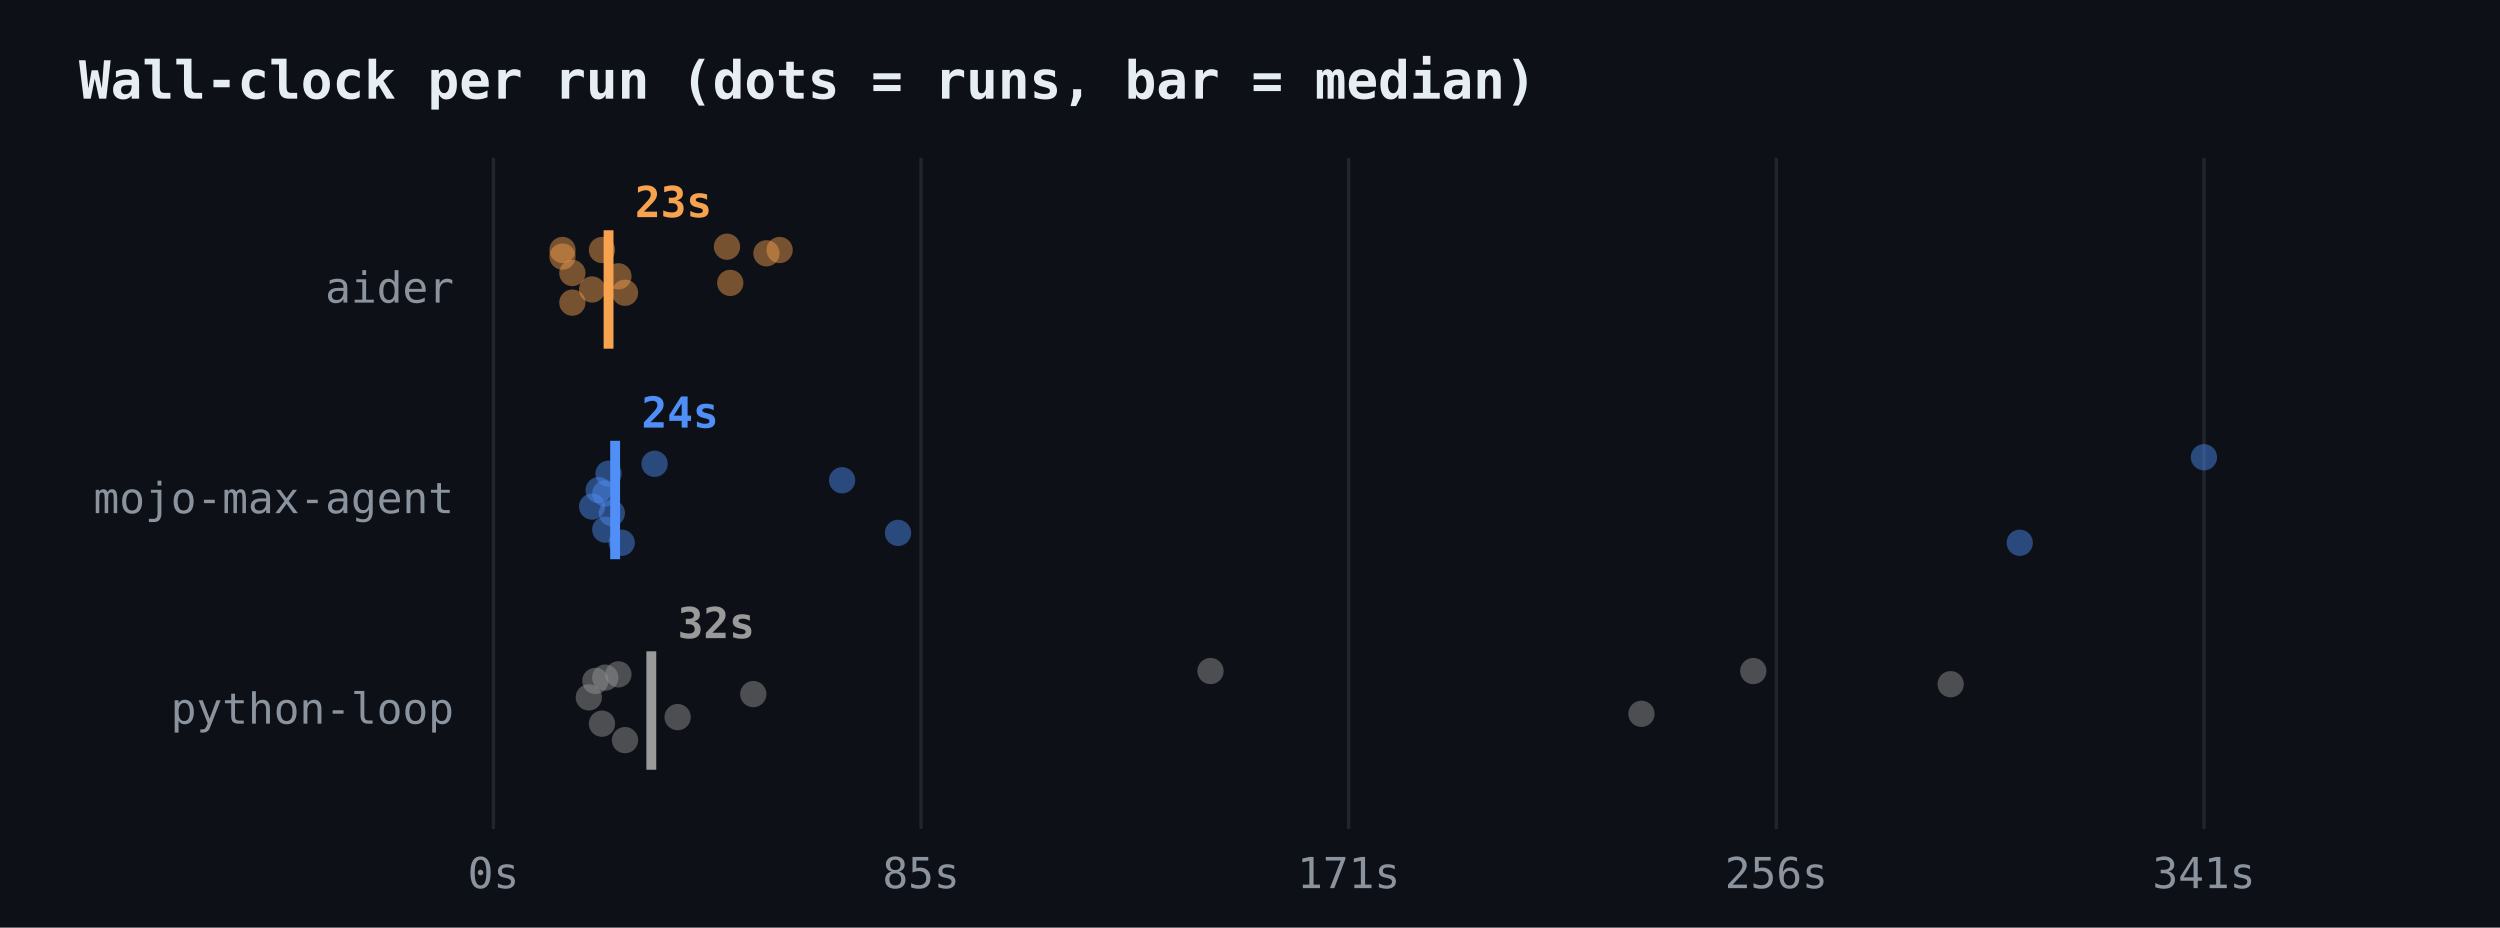
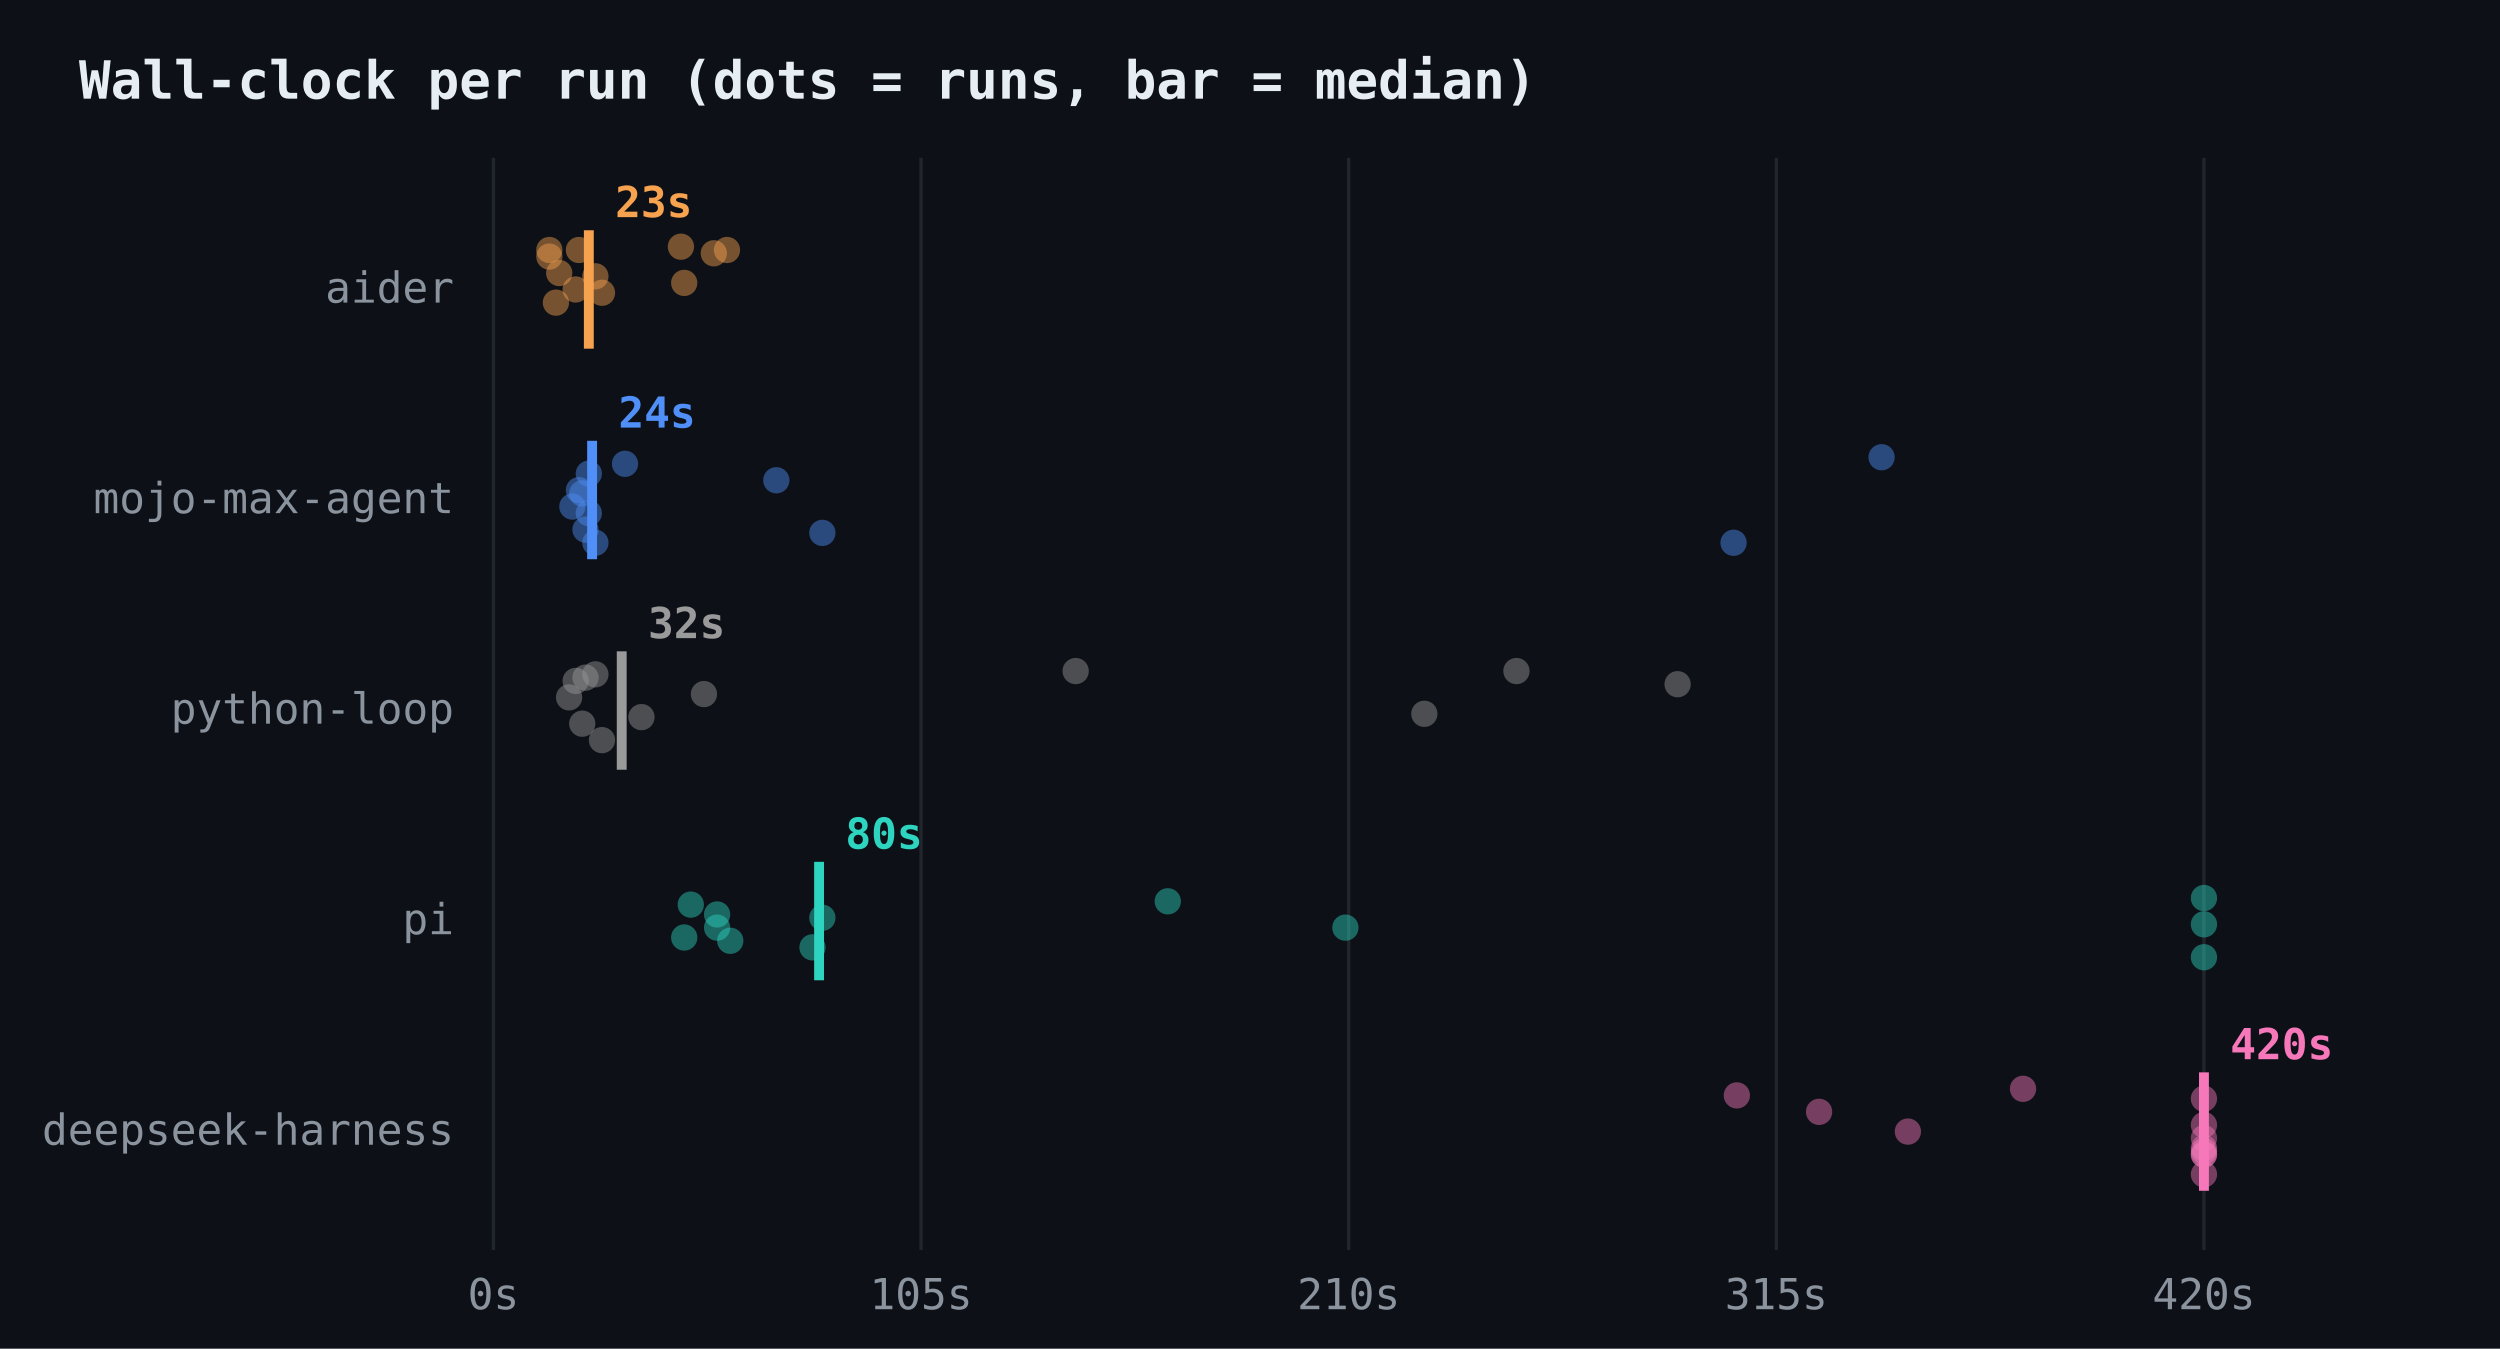
- <svg xmlns="http://www.w3.org/2000/svg" width="760" height="282" font-family="ui-monospace,monospace" font-size="13">
-   <rect width="760" height="282" fill="#0d1117" />
+ <svg xmlns="http://www.w3.org/2000/svg" width="760" height="410" font-family="ui-monospace,monospace" font-size="13">
+   <rect width="760" height="410" fill="#0d1117" />
  <text x="24" y="30" fill="#e6edf3" font-size="16" font-weight="bold">Wall-clock per run (dots = runs, bar = median)</text>
-   <line x1="150" y1="48" x2="150" y2="252" stroke="#21262d" />
-   <text x="150" y="270" fill="#8b949e" text-anchor="middle">0s</text>
-   <line x1="280" y1="48" x2="280" y2="252" stroke="#21262d" />
-   <text x="280" y="270" fill="#8b949e" text-anchor="middle">85s</text>
-   <line x1="410" y1="48" x2="410" y2="252" stroke="#21262d" />
-   <text x="410" y="270" fill="#8b949e" text-anchor="middle">171s</text>
-   <line x1="540" y1="48" x2="540" y2="252" stroke="#21262d" />
-   <text x="540" y="270" fill="#8b949e" text-anchor="middle">256s</text>
-   <line x1="670" y1="48" x2="670" y2="252" stroke="#21262d" />
-   <text x="670" y="270" fill="#8b949e" text-anchor="middle">341s</text>
+   <line x1="150" y1="48" x2="150" y2="380" stroke="#21262d" />
+   <text x="150" y="398" fill="#8b949e" text-anchor="middle">0s</text>
+   <line x1="280" y1="48" x2="280" y2="380" stroke="#21262d" />
+   <text x="280" y="398" fill="#8b949e" text-anchor="middle">105s</text>
+   <line x1="410" y1="48" x2="410" y2="380" stroke="#21262d" />
+   <text x="410" y="398" fill="#8b949e" text-anchor="middle">210s</text>
+   <line x1="540" y1="48" x2="540" y2="380" stroke="#21262d" />
+   <text x="540" y="398" fill="#8b949e" text-anchor="middle">315s</text>
+   <line x1="670" y1="48" x2="670" y2="380" stroke="#21262d" />
+   <text x="670" y="398" fill="#8b949e" text-anchor="middle">420s</text>
  <text x="138" y="92" fill="#8b949e" text-anchor="end">aider</text>
-   <circle cx="174" cy="83" r="4" fill="#f7a24f" fill-opacity="0.45" />
-   <circle cx="171" cy="78" r="4" fill="#f7a24f" fill-opacity="0.45" />
-   <circle cx="174" cy="92" r="4" fill="#f7a24f" fill-opacity="0.45" />
-   <circle cx="171" cy="76" r="4" fill="#f7a24f" fill-opacity="0.45" />
-   <circle cx="190" cy="89" r="4" fill="#f7a24f" fill-opacity="0.45" />
-   <circle cx="188" cy="84" r="4" fill="#f7a24f" fill-opacity="0.45" />
-   <circle cx="183" cy="76" r="4" fill="#f7a24f" fill-opacity="0.45" />
-   <circle cx="180" cy="88" r="4" fill="#f7a24f" fill-opacity="0.45" />
-   <circle cx="221" cy="75" r="4" fill="#f7a24f" fill-opacity="0.45" />
-   <circle cx="222" cy="86" r="4" fill="#f7a24f" fill-opacity="0.45" />
-   <circle cx="237" cy="76" r="4" fill="#f7a24f" fill-opacity="0.45" />
-   <circle cx="233" cy="77" r="4" fill="#f7a24f" fill-opacity="0.45" />
-   <line x1="185" y1="70" x2="185" y2="106" stroke="#f7a24f" stroke-width="3" />
-   <text x="193" y="66" fill="#f7a24f" font-weight="bold">23s</text>
+   <circle cx="170" cy="83" r="4" fill="#f7a24f" fill-opacity="0.45" />
+   <circle cx="167" cy="78" r="4" fill="#f7a24f" fill-opacity="0.45" />
+   <circle cx="169" cy="92" r="4" fill="#f7a24f" fill-opacity="0.45" />
+   <circle cx="167" cy="76" r="4" fill="#f7a24f" fill-opacity="0.45" />
+   <circle cx="183" cy="89" r="4" fill="#f7a24f" fill-opacity="0.45" />
+   <circle cx="181" cy="84" r="4" fill="#f7a24f" fill-opacity="0.45" />
+   <circle cx="176" cy="76" r="4" fill="#f7a24f" fill-opacity="0.45" />
+   <circle cx="175" cy="88" r="4" fill="#f7a24f" fill-opacity="0.45" />
+   <circle cx="207" cy="75" r="4" fill="#f7a24f" fill-opacity="0.45" />
+   <circle cx="208" cy="86" r="4" fill="#f7a24f" fill-opacity="0.45" />
+   <circle cx="221" cy="76" r="4" fill="#f7a24f" fill-opacity="0.45" />
+   <circle cx="217" cy="77" r="4" fill="#f7a24f" fill-opacity="0.45" />
+   <line x1="179" y1="70" x2="179" y2="106" stroke="#f7a24f" stroke-width="3" />
+   <text x="187" y="66" fill="#f7a24f" font-weight="bold">23s</text>
  <text x="138" y="156" fill="#8b949e" text-anchor="end">mojo-max-agent</text>
-   <circle cx="184" cy="150" r="4" fill="#4f8ff7" fill-opacity="0.45" />
-   <circle cx="184" cy="161" r="4" fill="#4f8ff7" fill-opacity="0.45" />
-   <circle cx="199" cy="141" r="4" fill="#4f8ff7" fill-opacity="0.45" />
-   <circle cx="185" cy="144" r="4" fill="#4f8ff7" fill-opacity="0.45" />
-   <circle cx="186" cy="156" r="4" fill="#4f8ff7" fill-opacity="0.45" />
-   <circle cx="189" cy="165" r="4" fill="#4f8ff7" fill-opacity="0.45" />
-   <circle cx="180" cy="154" r="4" fill="#4f8ff7" fill-opacity="0.45" />
-   <circle cx="182" cy="149" r="4" fill="#4f8ff7" fill-opacity="0.45" />
-   <circle cx="614" cy="165" r="4" fill="#4f8ff7" fill-opacity="0.45" />
-   <circle cx="670" cy="139" r="4" fill="#4f8ff7" fill-opacity="0.45" />
-   <circle cx="273" cy="162" r="4" fill="#4f8ff7" fill-opacity="0.45" />
-   <circle cx="256" cy="146" r="4" fill="#4f8ff7" fill-opacity="0.45" />
-   <line x1="187" y1="134" x2="187" y2="170" stroke="#4f8ff7" stroke-width="3" />
-   <text x="195" y="130" fill="#4f8ff7" font-weight="bold">24s</text>
+   <circle cx="177" cy="150" r="4" fill="#4f8ff7" fill-opacity="0.45" />
+   <circle cx="178" cy="161" r="4" fill="#4f8ff7" fill-opacity="0.45" />
+   <circle cx="190" cy="141" r="4" fill="#4f8ff7" fill-opacity="0.45" />
+   <circle cx="179" cy="144" r="4" fill="#4f8ff7" fill-opacity="0.45" />
+   <circle cx="179" cy="156" r="4" fill="#4f8ff7" fill-opacity="0.45" />
+   <circle cx="181" cy="165" r="4" fill="#4f8ff7" fill-opacity="0.45" />
+   <circle cx="174" cy="154" r="4" fill="#4f8ff7" fill-opacity="0.45" />
+   <circle cx="176" cy="149" r="4" fill="#4f8ff7" fill-opacity="0.45" />
+   <circle cx="527" cy="165" r="4" fill="#4f8ff7" fill-opacity="0.45" />
+   <circle cx="572" cy="139" r="4" fill="#4f8ff7" fill-opacity="0.45" />
+   <circle cx="250" cy="162" r="4" fill="#4f8ff7" fill-opacity="0.45" />
+   <circle cx="236" cy="146" r="4" fill="#4f8ff7" fill-opacity="0.45" />
+   <line x1="180" y1="134" x2="180" y2="170" stroke="#4f8ff7" stroke-width="3" />
+   <text x="188" y="130" fill="#4f8ff7" font-weight="bold">24s</text>
  <text x="138" y="220" fill="#8b949e" text-anchor="end">python-loop</text>
-   <circle cx="184" cy="206" r="4" fill="#9a9a9a" fill-opacity="0.45" />
-   <circle cx="188" cy="205" r="4" fill="#9a9a9a" fill-opacity="0.45" />
-   <circle cx="229" cy="211" r="4" fill="#9a9a9a" fill-opacity="0.45" />
-   <circle cx="190" cy="225" r="4" fill="#9a9a9a" fill-opacity="0.45" />
-   <circle cx="181" cy="207" r="4" fill="#9a9a9a" fill-opacity="0.45" />
-   <circle cx="206" cy="218" r="4" fill="#9a9a9a" fill-opacity="0.45" />
-   <circle cx="183" cy="220" r="4" fill="#9a9a9a" fill-opacity="0.45" />
-   <circle cx="179" cy="212" r="4" fill="#9a9a9a" fill-opacity="0.45" />
-   <circle cx="499" cy="217" r="4" fill="#9a9a9a" fill-opacity="0.45" />
-   <circle cx="368" cy="204" r="4" fill="#9a9a9a" fill-opacity="0.45" />
-   <circle cx="533" cy="204" r="4" fill="#9a9a9a" fill-opacity="0.45" />
-   <circle cx="593" cy="208" r="4" fill="#9a9a9a" fill-opacity="0.45" />
-   <line x1="198" y1="198" x2="198" y2="234" stroke="#9a9a9a" stroke-width="3" />
-   <text x="206" y="194" fill="#9a9a9a" font-weight="bold">32s</text>
+   <circle cx="178" cy="206" r="4" fill="#9a9a9a" fill-opacity="0.45" />
+   <circle cx="181" cy="205" r="4" fill="#9a9a9a" fill-opacity="0.45" />
+   <circle cx="214" cy="211" r="4" fill="#9a9a9a" fill-opacity="0.45" />
+   <circle cx="183" cy="225" r="4" fill="#9a9a9a" fill-opacity="0.45" />
+   <circle cx="175" cy="207" r="4" fill="#9a9a9a" fill-opacity="0.45" />
+   <circle cx="195" cy="218" r="4" fill="#9a9a9a" fill-opacity="0.45" />
+   <circle cx="177" cy="220" r="4" fill="#9a9a9a" fill-opacity="0.45" />
+   <circle cx="173" cy="212" r="4" fill="#9a9a9a" fill-opacity="0.45" />
+   <circle cx="433" cy="217" r="4" fill="#9a9a9a" fill-opacity="0.45" />
+   <circle cx="327" cy="204" r="4" fill="#9a9a9a" fill-opacity="0.45" />
+   <circle cx="461" cy="204" r="4" fill="#9a9a9a" fill-opacity="0.45" />
+   <circle cx="510" cy="208" r="4" fill="#9a9a9a" fill-opacity="0.45" />
+   <line x1="189" y1="198" x2="189" y2="234" stroke="#9a9a9a" stroke-width="3" />
+   <text x="197" y="194" fill="#9a9a9a" font-weight="bold">32s</text>
+   <text x="138" y="284" fill="#8b949e" text-anchor="end">pi</text>
+   <circle cx="208" cy="285" r="4" fill="#2dd4bf" fill-opacity="0.45" />
+   <circle cx="218" cy="278" r="4" fill="#2dd4bf" fill-opacity="0.45" />
+   <circle cx="210" cy="275" r="4" fill="#2dd4bf" fill-opacity="0.45" />
+   <circle cx="218" cy="282" r="4" fill="#2dd4bf" fill-opacity="0.45" />
+   <circle cx="250" cy="279" r="4" fill="#2dd4bf" fill-opacity="0.45" />
+   <circle cx="355" cy="274" r="4" fill="#2dd4bf" fill-opacity="0.45" />
+   <circle cx="247" cy="288" r="4" fill="#2dd4bf" fill-opacity="0.45" />
+   <circle cx="222" cy="286" r="4" fill="#2dd4bf" fill-opacity="0.45" />
+   <circle cx="670" cy="273" r="4" fill="#2dd4bf" fill-opacity="0.45" />
+   <circle cx="409" cy="282" r="4" fill="#2dd4bf" fill-opacity="0.45" />
+   <circle cx="670" cy="281" r="4" fill="#2dd4bf" fill-opacity="0.45" />
+   <circle cx="670" cy="291" r="4" fill="#2dd4bf" fill-opacity="0.45" />
+   <line x1="249" y1="262" x2="249" y2="298" stroke="#2dd4bf" stroke-width="3" />
+   <text x="257" y="258" fill="#2dd4bf" font-weight="bold">80s</text>
+   <text x="138" y="348" fill="#8b949e" text-anchor="end">deepseek-harness</text>
+   <circle cx="670" cy="350" r="4" fill="#f778ba" fill-opacity="0.45" />
+   <circle cx="553" cy="338" r="4" fill="#f778ba" fill-opacity="0.45" />
+   <circle cx="670" cy="357" r="4" fill="#f778ba" fill-opacity="0.45" />
+   <circle cx="528" cy="333" r="4" fill="#f778ba" fill-opacity="0.45" />
+   <circle cx="670" cy="342" r="4" fill="#f778ba" fill-opacity="0.45" />
+   <circle cx="670" cy="351" r="4" fill="#f778ba" fill-opacity="0.45" />
+   <circle cx="670" cy="334" r="4" fill="#f778ba" fill-opacity="0.45" />
+   <circle cx="580" cy="344" r="4" fill="#f778ba" fill-opacity="0.45" />
+   <circle cx="615" cy="331" r="4" fill="#f778ba" fill-opacity="0.45" />
+   <circle cx="670" cy="349" r="4" fill="#f778ba" fill-opacity="0.45" />
+   <circle cx="670" cy="351" r="4" fill="#f778ba" fill-opacity="0.45" />
+   <circle cx="670" cy="346" r="4" fill="#f778ba" fill-opacity="0.45" />
+   <line x1="670" y1="326" x2="670" y2="362" stroke="#f778ba" stroke-width="3" />
+   <text x="678" y="322" fill="#f778ba" font-weight="bold">420s</text>
</svg>
